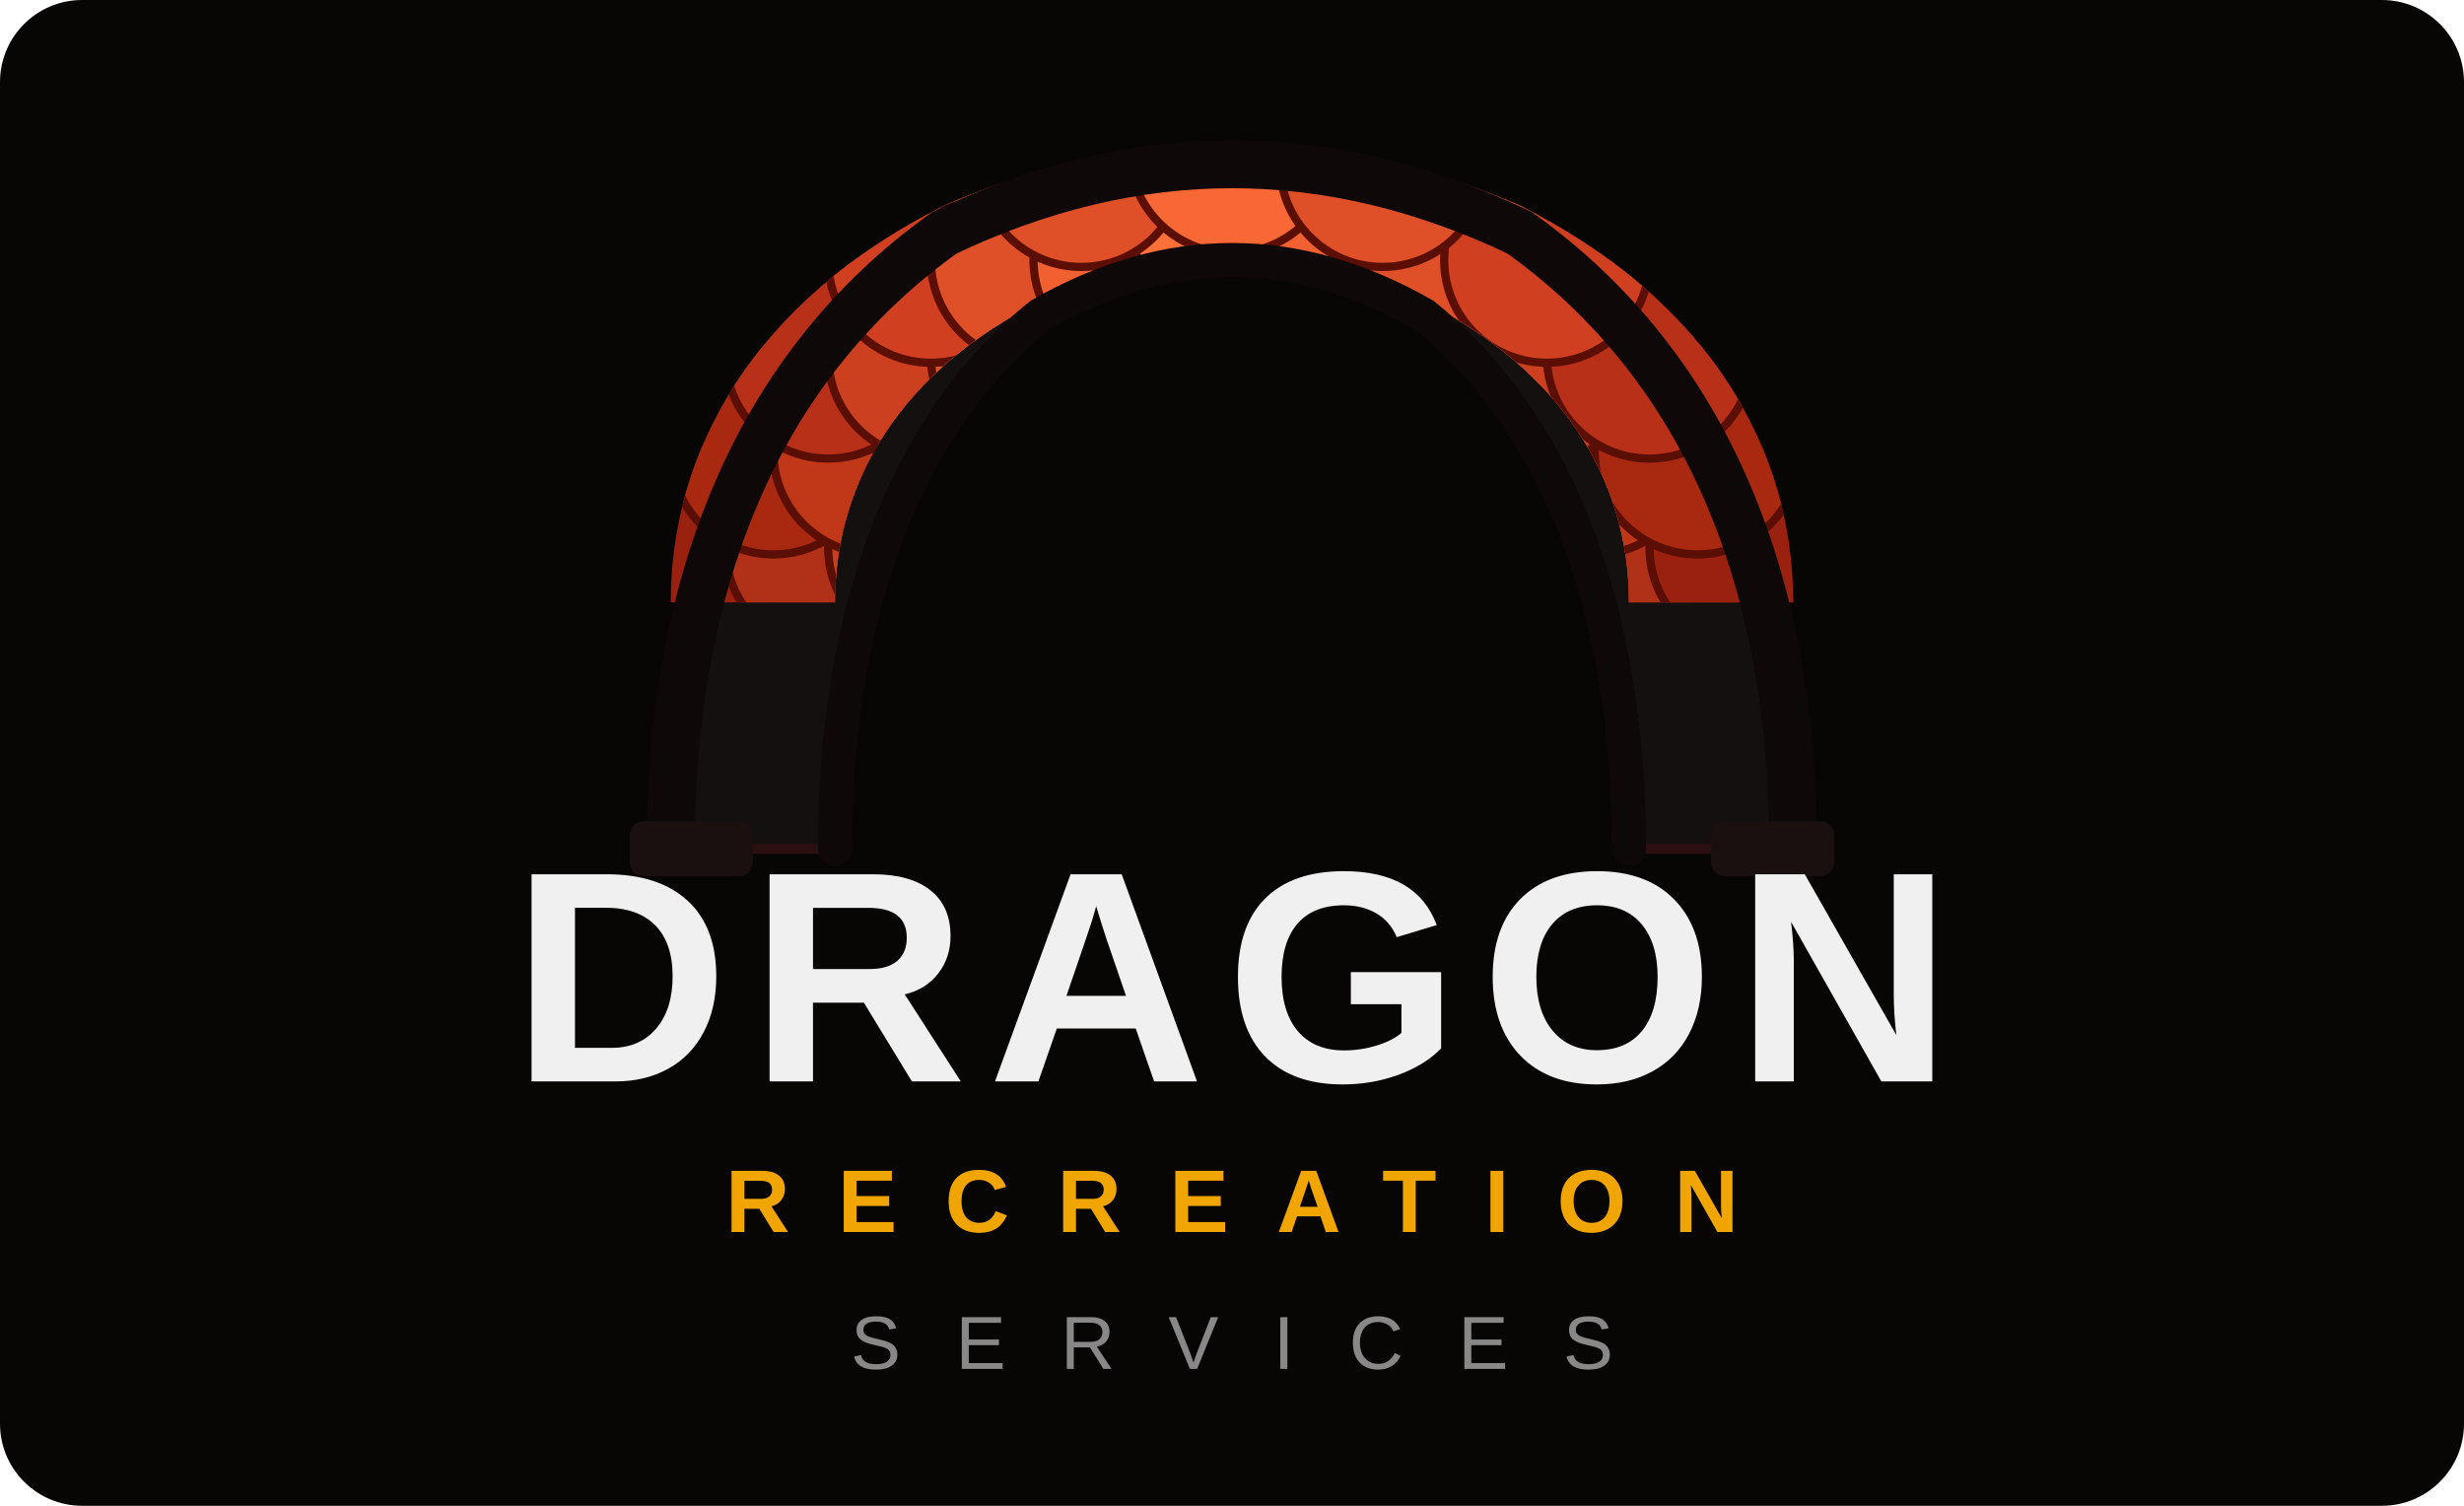
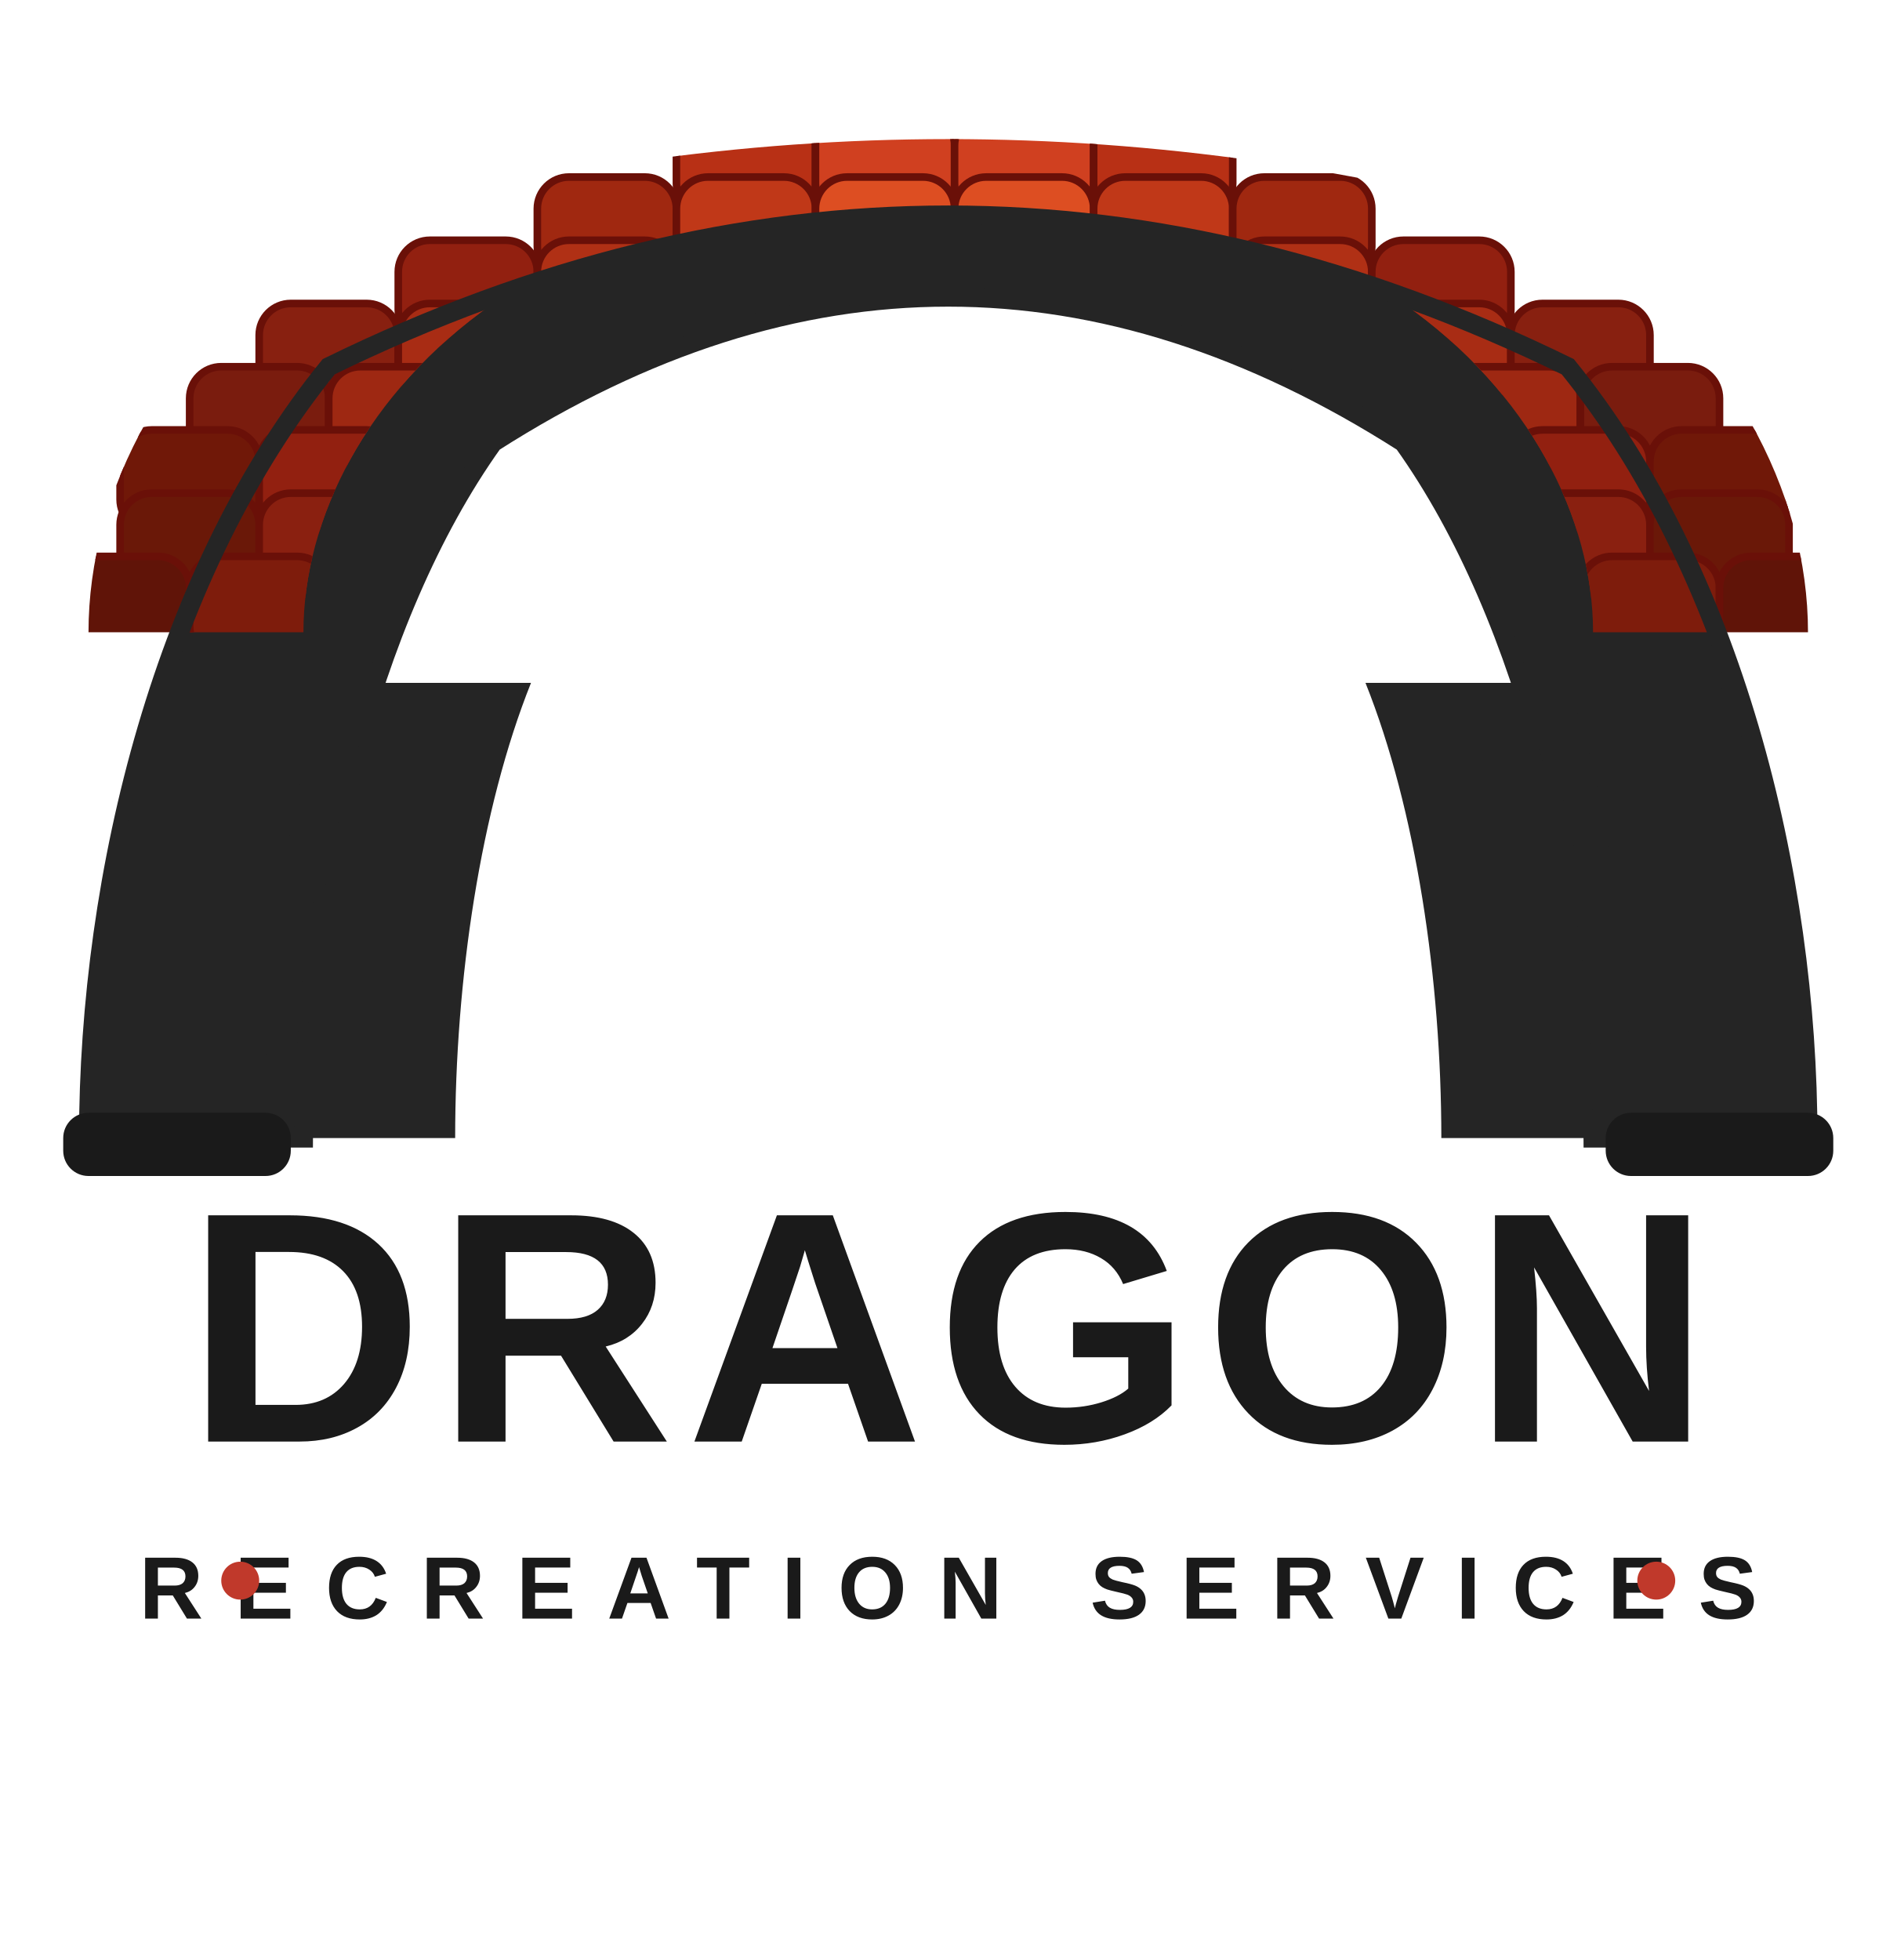
- <svg xmlns="http://www.w3.org/2000/svg" viewBox="0 0 360 220" width="360" height="220">
+ <svg xmlns="http://www.w3.org/2000/svg" viewBox="0 0 300 310" width="300" height="310">
  <defs>
-     <linearGradient id="scaleLight" x1="20%" y1="0%" x2="80%" y2="100%">
-       <stop offset="0%" stop-color="#f07535" />
-       <stop offset="60%" stop-color="#d44018" />
-       <stop offset="100%" stop-color="#9a2008" />
-     </linearGradient>
-     <linearGradient id="scaleMid" x1="0%" y1="0%" x2="100%" y2="100%">
-       <stop offset="0%" stop-color="#e86020" />
-       <stop offset="100%" stop-color="#b83010" />
-     </linearGradient>
-     <linearGradient id="scaleDark" x1="0%" y1="0%" x2="100%" y2="100%">
-       <stop offset="0%" stop-color="#c04010" />
-       <stop offset="100%" stop-color="#8a1a08" />
-     </linearGradient>
-     <clipPath id="archRing">
-       <path d="M 18,118 C 18,80 30,48 58,28 Q 100,8 142,28 C 170,48 182,80 182,118                L 158,118 C 158,84 148,56 128,40 Q 100,24 72,40 C 52,56 42,84 42,118 Z" />
-     </clipPath>
-     <clipPath id="canopyOnly">
-       <path d="M 18,82 C 18,60 30,38 58,24 Q 100,6 142,24 C 170,38 182,60 182,82                L 158,82 C 158,64 148,48 128,38 Q 100,22 72,38 C 52,48 42,64 42,82 Z" />
+     <clipPath id="canopyClip">
+       <path d="M 14,100 C 14,78 26,54 52,36 Q 150,8 248,36 C 274,54 286,78 286,100                L 252,100 C 252,82 242,62 222,48 Q 150,22 78,48 C 58,62 48,82 48,100 Z" />
    </clipPath>
  </defs>
-   <rect width="360" height="220" fill="#080505" rx="12" />
-   <g transform="translate(80, 6)">
-     <path d="M 18,118 C 18,80 30,48 58,28 Q 100,8 142,28 C 170,48 182,80 182,118              L 158,118 C 158,84 148,56 128,40 Q 100,24 72,40 C 52,56 42,84 42,118 Z" fill="#151010" stroke="#2a1010" stroke-width="1.5" />
-     <g clip-path="url(#canopyOnly)">
-       <circle cx="33" cy="88" r="15" fill="#8a1a08" stroke="#5a0e04" stroke-width="1.2" />
-       <circle cx="48" cy="88" r="15" fill="#a02010" stroke="#5a0e04" stroke-width="1.2" />
-       <circle cx="63" cy="88" r="15" fill="#b83010" stroke="#5a0e04" stroke-width="1.2" />
-       <circle cx="78" cy="88" r="15" fill="#c84018" stroke="#5a0e04" stroke-width="1.2" />
-       <circle cx="93" cy="88" r="15" fill="#d85020" stroke="#5a0e04" stroke-width="1.2" />
-       <circle cx="108" cy="88" r="15" fill="#d85020" stroke="#5a0e04" stroke-width="1.2" />
-       <circle cx="123" cy="88" r="15" fill="#c84018" stroke="#5a0e04" stroke-width="1.2" />
-       <circle cx="138" cy="88" r="15" fill="#b83010" stroke="#5a0e04" stroke-width="1.2" />
-       <circle cx="153" cy="88" r="15" fill="#a02010" stroke="#5a0e04" stroke-width="1.2" />
-       <circle cx="168" cy="88" r="15" fill="#8a1a08" stroke="#5a0e04" stroke-width="1.2" />
-       <circle cx="26" cy="74" r="15" fill="#9a2010" stroke="#5a0e04" stroke-width="1.2" />
-       <circle cx="41" cy="74" r="15" fill="#b03018" stroke="#5a0e04" stroke-width="1.2" />
-       <circle cx="56" cy="74" r="15" fill="#c54020" stroke="#5a0e04" stroke-width="1.2" />
-       <circle cx="71" cy="74" r="15" fill="#d85028" stroke="#5a0e04" stroke-width="1.2" />
-       <circle cx="86" cy="74" r="15" fill="#e86030" stroke="#5a0e04" stroke-width="1.2" />
-       <circle cx="101" cy="74" r="15" fill="#f07038" stroke="#5a0e04" stroke-width="1.2" />
-       <circle cx="116" cy="74" r="15" fill="#e86030" stroke="#5a0e04" stroke-width="1.2" />
-       <circle cx="131" cy="74" r="15" fill="#d85028" stroke="#5a0e04" stroke-width="1.2" />
-       <circle cx="146" cy="74" r="15" fill="#c54020" stroke="#5a0e04" stroke-width="1.2" />
-       <circle cx="161" cy="74" r="15" fill="#b03018" stroke="#5a0e04" stroke-width="1.2" />
-       <circle cx="176" cy="74" r="15" fill="#9a2010" stroke="#5a0e04" stroke-width="1.2" />
-       <circle cx="33" cy="60" r="15" fill="#a82810" stroke="#5a0e04" stroke-width="1.2" />
-       <circle cx="48" cy="60" r="15" fill="#c03818" stroke="#5a0e04" stroke-width="1.2" />
-       <circle cx="63" cy="60" r="15" fill="#d44820" stroke="#5a0e04" stroke-width="1.2" />
-       <circle cx="78" cy="60" r="15" fill="#e85828" stroke="#5a0e04" stroke-width="1.2" />
-       <circle cx="93" cy="60" r="15" fill="#f06832" stroke="#5a0e04" stroke-width="1.2" />
-       <circle cx="108" cy="60" r="15" fill="#f06832" stroke="#5a0e04" stroke-width="1.2" />
-       <circle cx="123" cy="60" r="15" fill="#e85828" stroke="#5a0e04" stroke-width="1.2" />
-       <circle cx="138" cy="60" r="15" fill="#d44820" stroke="#5a0e04" stroke-width="1.2" />
-       <circle cx="153" cy="60" r="15" fill="#c03818" stroke="#5a0e04" stroke-width="1.2" />
-       <circle cx="168" cy="60" r="15" fill="#a82810" stroke="#5a0e04" stroke-width="1.2" />
-       <circle cx="41" cy="46" r="15" fill="#b83018" stroke="#5a0e04" stroke-width="1.2" />
-       <circle cx="56" cy="46" r="15" fill="#cc4020" stroke="#5a0e04" stroke-width="1.2" />
-       <circle cx="71" cy="46" r="15" fill="#df5028" stroke="#5a0e04" stroke-width="1.2" />
-       <circle cx="86" cy="46" r="15" fill="#ef6032" stroke="#5a0e04" stroke-width="1.2" />
-       <circle cx="101" cy="46" r="15" fill="#f8703a" stroke="#5a0e04" stroke-width="1.2" />
-       <circle cx="116" cy="46" r="15" fill="#ef6032" stroke="#5a0e04" stroke-width="1.2" />
-       <circle cx="131" cy="46" r="15" fill="#df5028" stroke="#5a0e04" stroke-width="1.2" />
-       <circle cx="146" cy="46" r="15" fill="#cc4020" stroke="#5a0e04" stroke-width="1.2" />
-       <circle cx="161" cy="46" r="15" fill="#b83018" stroke="#5a0e04" stroke-width="1.2" />
-       <circle cx="56" cy="32" r="15" fill="#d04020" stroke="#5a0e04" stroke-width="1.2" />
-       <circle cx="71" cy="32" r="15" fill="#e05028" stroke="#5a0e04" stroke-width="1.2" />
-       <circle cx="86" cy="32" r="15" fill="#f06030" stroke="#5a0e04" stroke-width="1.2" />
-       <circle cx="101" cy="32" r="15" fill="#fa7038" stroke="#5a0e04" stroke-width="1.2" />
-       <circle cx="116" cy="32" r="15" fill="#f06030" stroke="#5a0e04" stroke-width="1.2" />
-       <circle cx="131" cy="32" r="15" fill="#e05028" stroke="#5a0e04" stroke-width="1.2" />
-       <circle cx="146" cy="32" r="15" fill="#d04020" stroke="#5a0e04" stroke-width="1.2" />
-       <circle cx="78" cy="18" r="15" fill="#e05028" stroke="#5a0e04" stroke-width="1.2" />
-       <circle cx="100" cy="16" r="15" fill="#f86835" stroke="#5a0e04" stroke-width="1.2" />
-       <circle cx="122" cy="18" r="15" fill="#e05028" stroke="#5a0e04" stroke-width="1.2" />
-     </g>
-     <path d="M 18,118 C 18,80 30,48 58,28 Q 100,8 142,28 C 170,48 182,80 182,118" fill="none" stroke="#0f0808" stroke-width="7" stroke-linecap="round" />
-     <path d="M 42,118 C 42,84 52,56 72,40 Q 100,24 128,40 C 148,56 158,84 158,118" fill="none" stroke="#0f0808" stroke-width="5" stroke-linecap="round" />
-     <rect x="12" y="114" width="18" height="8" rx="2" fill="#1a1010" />
-     <rect x="170" y="114" width="18" height="8" rx="2" fill="#1a1010" />
+   <path d="M 14,180 C 14,138 26,90 52,58 Q 150,10 248,58 C 274,90 286,138 286,180            L 252,180 C 252,142 242,98 222,70 Q 150,24 78,70 C 58,98 48,142 48,180 Z" fill="#252525" stroke="#111" stroke-width="1.5" />
+   <g clip-path="url(#canopyClip)">
+     <rect x="107" y="18" width="22" height="16" rx="5" fill="#b83015" stroke="#6a1008" stroke-width="1.2" />
+     <rect x="129" y="18" width="22" height="16" rx="5" fill="#d04020" stroke="#6a1008" stroke-width="1.2" />
+     <rect x="151" y="18" width="22" height="16" rx="5" fill="#d04020" stroke="#6a1008" stroke-width="1.2" />
+     <rect x="173" y="18" width="22" height="16" rx="5" fill="#b83015" stroke="#6a1008" stroke-width="1.2" />
+     <rect x="85" y="28" width="22" height="16" rx="5" fill="#a02810" stroke="#6a1008" stroke-width="1.2" />
+     <rect x="107" y="28" width="22" height="16" rx="5" fill="#c03818" stroke="#6a1008" stroke-width="1.2" />
+     <rect x="129" y="28" width="22" height="16" rx="5" fill="#dd4e22" stroke="#6a1008" stroke-width="1.2" />
+     <rect x="151" y="28" width="22" height="16" rx="5" fill="#dd4e22" stroke="#6a1008" stroke-width="1.2" />
+     <rect x="173" y="28" width="22" height="16" rx="5" fill="#c03818" stroke="#6a1008" stroke-width="1.2" />
+     <rect x="195" y="28" width="22" height="16" rx="5" fill="#a02810" stroke="#6a1008" stroke-width="1.2" />
+     <rect x="63" y="38" width="22" height="16" rx="5" fill="#922010" stroke="#6a1008" stroke-width="1.2" />
+     <rect x="85" y="38" width="22" height="16" rx="5" fill="#b03015" stroke="#6a1008" stroke-width="1.2" />
+     <rect x="107" y="38" width="22" height="16" rx="5" fill="#cc421c" stroke="#6a1008" stroke-width="1.2" />
+     <rect x="129" y="38" width="22" height="16" rx="5" fill="#e65a26" stroke="#6a1008" stroke-width="1.2" />
+     <rect x="151" y="38" width="22" height="16" rx="5" fill="#e65a26" stroke="#6a1008" stroke-width="1.2" />
+     <rect x="173" y="38" width="22" height="16" rx="5" fill="#cc421c" stroke="#6a1008" stroke-width="1.2" />
+     <rect x="195" y="38" width="22" height="16" rx="5" fill="#b03015" stroke="#6a1008" stroke-width="1.2" />
+     <rect x="217" y="38" width="22" height="16" rx="5" fill="#922010" stroke="#6a1008" stroke-width="1.2" />
+     <rect x="41" y="48" width="22" height="16" rx="5" fill="#882010" stroke="#6a1008" stroke-width="1.2" />
+     <rect x="63" y="48" width="22" height="16" rx="5" fill="#a82c14" stroke="#6a1008" stroke-width="1.2" />
+     <rect x="85" y="48" width="22" height="16" rx="5" fill="#c43c1e" stroke="#6a1008" stroke-width="1.2" />
+     <rect x="107" y="48" width="22" height="16" rx="5" fill="#da5228" stroke="#6a1008" stroke-width="1.2" />
+     <rect x="129" y="48" width="22" height="16" rx="5" fill="#ee6430" stroke="#6a1008" stroke-width="1.2" />
+     <rect x="151" y="48" width="22" height="16" rx="5" fill="#ee6430" stroke="#6a1008" stroke-width="1.2" />
+     <rect x="173" y="48" width="22" height="16" rx="5" fill="#da5228" stroke="#6a1008" stroke-width="1.2" />
+     <rect x="195" y="48" width="22" height="16" rx="5" fill="#c43c1e" stroke="#6a1008" stroke-width="1.2" />
+     <rect x="217" y="48" width="22" height="16" rx="5" fill="#a82c14" stroke="#6a1008" stroke-width="1.2" />
+     <rect x="239" y="48" width="22" height="16" rx="5" fill="#882010" stroke="#6a1008" stroke-width="1.2" />
+     <rect x="30" y="58" width="22" height="16" rx="5" fill="#7a1c0e" stroke="#6a1008" stroke-width="1.2" />
+     <rect x="52" y="58" width="22" height="16" rx="5" fill="#9e2812" stroke="#6a1008" stroke-width="1.2" />
+     <rect x="74" y="58" width="22" height="16" rx="5" fill="#bc381a" stroke="#6a1008" stroke-width="1.2" />
+     <rect x="96" y="58" width="22" height="16" rx="5" fill="#d64e24" stroke="#6a1008" stroke-width="1.2" />
+     <rect x="118" y="58" width="22" height="16" rx="5" fill="#ec622e" stroke="#6a1008" stroke-width="1.2" />
+     <rect x="140" y="58" width="22" height="16" rx="5" fill="#f87038" stroke="#6a1008" stroke-width="1.2" />
+     <rect x="162" y="58" width="22" height="16" rx="5" fill="#ec622e" stroke="#6a1008" stroke-width="1.2" />
+     <rect x="184" y="58" width="22" height="16" rx="5" fill="#d64e24" stroke="#6a1008" stroke-width="1.2" />
+     <rect x="206" y="58" width="22" height="16" rx="5" fill="#bc381a" stroke="#6a1008" stroke-width="1.2" />
+     <rect x="228" y="58" width="22" height="16" rx="5" fill="#9e2812" stroke="#6a1008" stroke-width="1.2" />
+     <rect x="250" y="58" width="22" height="16" rx="5" fill="#7a1c0e" stroke="#6a1008" stroke-width="1.2" />
+     <rect x="19" y="68" width="22" height="16" rx="5" fill="#701808" stroke="#6a1008" stroke-width="1.2" />
+     <rect x="41" y="68" width="22" height="16" rx="5" fill="#922010" stroke="#6a1008" stroke-width="1.2" />
+     <rect x="63" y="68" width="22" height="16" rx="5" fill="#b03018" stroke="#6a1008" stroke-width="1.2" />
+     <rect x="85" y="68" width="22" height="16" rx="5" fill="#cc4420" stroke="#6a1008" stroke-width="1.2" />
+     <rect x="107" y="68" width="22" height="16" rx="5" fill="#e05a2a" stroke="#6a1008" stroke-width="1.2" />
+     <rect x="129" y="68" width="22" height="16" rx="5" fill="#f26c34" stroke="#6a1008" stroke-width="1.2" />
+     <rect x="151" y="68" width="22" height="16" rx="5" fill="#f26c34" stroke="#6a1008" stroke-width="1.2" />
+     <rect x="173" y="68" width="22" height="16" rx="5" fill="#e05a2a" stroke="#6a1008" stroke-width="1.2" />
+     <rect x="195" y="68" width="22" height="16" rx="5" fill="#cc4420" stroke="#6a1008" stroke-width="1.2" />
+     <rect x="217" y="68" width="22" height="16" rx="5" fill="#b03018" stroke="#6a1008" stroke-width="1.2" />
+     <rect x="239" y="68" width="22" height="16" rx="5" fill="#922010" stroke="#6a1008" stroke-width="1.2" />
+     <rect x="261" y="68" width="22" height="16" rx="5" fill="#701808" stroke="#6a1008" stroke-width="1.2" />
+     <rect x="19" y="78" width="22" height="16" rx="5" fill="#6a1808" stroke="#6a1008" stroke-width="1.2" />
+     <rect x="41" y="78" width="22" height="16" rx="5" fill="#8a2010" stroke="#6a1008" stroke-width="1.2" />
+     <rect x="63" y="78" width="22" height="16" rx="5" fill="#a83018" stroke="#6a1008" stroke-width="1.2" />
+     <rect x="85" y="78" width="22" height="16" rx="5" fill="#c44020" stroke="#6a1008" stroke-width="1.2" />
+     <rect x="107" y="78" width="22" height="16" rx="5" fill="#dc5628" stroke="#6a1008" stroke-width="1.2" />
+     <rect x="129" y="78" width="22" height="16" rx="5" fill="#ee6832" stroke="#6a1008" stroke-width="1.2" />
+     <rect x="151" y="78" width="22" height="16" rx="5" fill="#ee6832" stroke="#6a1008" stroke-width="1.2" />
+     <rect x="173" y="78" width="22" height="16" rx="5" fill="#dc5628" stroke="#6a1008" stroke-width="1.2" />
+     <rect x="195" y="78" width="22" height="16" rx="5" fill="#c44020" stroke="#6a1008" stroke-width="1.2" />
+     <rect x="217" y="78" width="22" height="16" rx="5" fill="#a83018" stroke="#6a1008" stroke-width="1.2" />
+     <rect x="239" y="78" width="22" height="16" rx="5" fill="#8a2010" stroke="#6a1008" stroke-width="1.2" />
+     <rect x="261" y="78" width="22" height="16" rx="5" fill="#6a1808" stroke="#6a1008" stroke-width="1.2" />
+     <rect x="8" y="88" width="22" height="16" rx="5" fill="#601408" stroke="#6a1008" stroke-width="1.2" />
+     <rect x="30" y="88" width="22" height="16" rx="5" fill="#7e1c0c" stroke="#6a1008" stroke-width="1.2" />
+     <rect x="52" y="88" width="22" height="16" rx="5" fill="#9e2c16" stroke="#6a1008" stroke-width="1.2" />
+     <rect x="74" y="88" width="22" height="16" rx="5" fill="#ba3e20" stroke="#6a1008" stroke-width="1.2" />
+     <rect x="96" y="88" width="22" height="16" rx="5" fill="#d45228" stroke="#6a1008" stroke-width="1.2" />
+     <rect x="118" y="88" width="22" height="16" rx="5" fill="#e86432" stroke="#6a1008" stroke-width="1.2" />
+     <rect x="140" y="88" width="22" height="16" rx="5" fill="#f47038" stroke="#6a1008" stroke-width="1.2" />
+     <rect x="162" y="88" width="22" height="16" rx="5" fill="#e86432" stroke="#6a1008" stroke-width="1.2" />
+     <rect x="184" y="88" width="22" height="16" rx="5" fill="#d45228" stroke="#6a1008" stroke-width="1.2" />
+     <rect x="206" y="88" width="22" height="16" rx="5" fill="#ba3e20" stroke="#6a1008" stroke-width="1.2" />
+     <rect x="228" y="88" width="22" height="16" rx="5" fill="#9e2c16" stroke="#6a1008" stroke-width="1.2" />
+     <rect x="250" y="88" width="22" height="16" rx="5" fill="#7e1c0c" stroke="#6a1008" stroke-width="1.2" />
+     <rect x="272" y="88" width="22" height="16" rx="5" fill="#601408" stroke="#6a1008" stroke-width="1.2" />
  </g>
-   <text x="180" y="158" text-anchor="middle" font-family="'Arial Black', Arial, sans-serif" font-size="44" font-weight="900" letter-spacing="3" fill="#f0f0f0">DRAGON</text>
-   <text x="180" y="180" text-anchor="middle" font-family="Arial, sans-serif" font-size="13" font-weight="700" letter-spacing="7" fill="#f0a500">RECREATION</text>
-   <text x="180" y="200" text-anchor="middle" font-family="Arial, sans-serif" font-size="11" font-weight="500" letter-spacing="8" fill="#888888">SERVICES</text>
+   <path d="M 14,180 C 14,138 26,90 52,58 Q 150,10 248,58 C 274,90 286,138 286,180            L 252,180 C 252,142 242,98 222,70 Q 150,24 78,70 C 58,98 48,142 48,180 Z" fill="none" stroke="#252525" stroke-width="3" />
+   <path d="M 14,180 C 14,155 18,130 28,108 L 52,108 C 45,128 42,154 42,180 Z" fill="#252525" />
+   <path d="M 48,180 C 48,156 52,130 60,108 L 84,108 C 76,128 72,155 72,180 Z" fill="#252525" />
+   <path d="M 286,180 C 286,155 282,130 272,108 L 248,108 C 255,128 258,154 258,180 Z" fill="#252525" />
+   <path d="M 252,180 C 252,156 248,130 240,108 L 216,108 C 224,128 228,155 228,180 Z" fill="#252525" />
+   <rect x="10" y="176" width="36" height="10" rx="4" fill="#1a1a1a" />
+   <rect x="254" y="176" width="36" height="10" rx="4" fill="#1a1a1a" />
+   <text x="150" y="228" text-anchor="middle" font-family="'Arial Black', 'Arial Bold', Arial, sans-serif" font-size="52" font-weight="900" letter-spacing="2" fill="#1a1a1a">DRAGON</text>
+   <text x="150" y="256" text-anchor="middle" font-family="Arial, sans-serif" font-size="14" font-weight="700" letter-spacing="5" fill="#1a1a1a">RECREATION SERVICES</text>
+   <circle cx="38" cy="250" r="3" fill="#c0392b" />
+   <circle cx="262" cy="250" r="3" fill="#c0392b" />
</svg>
